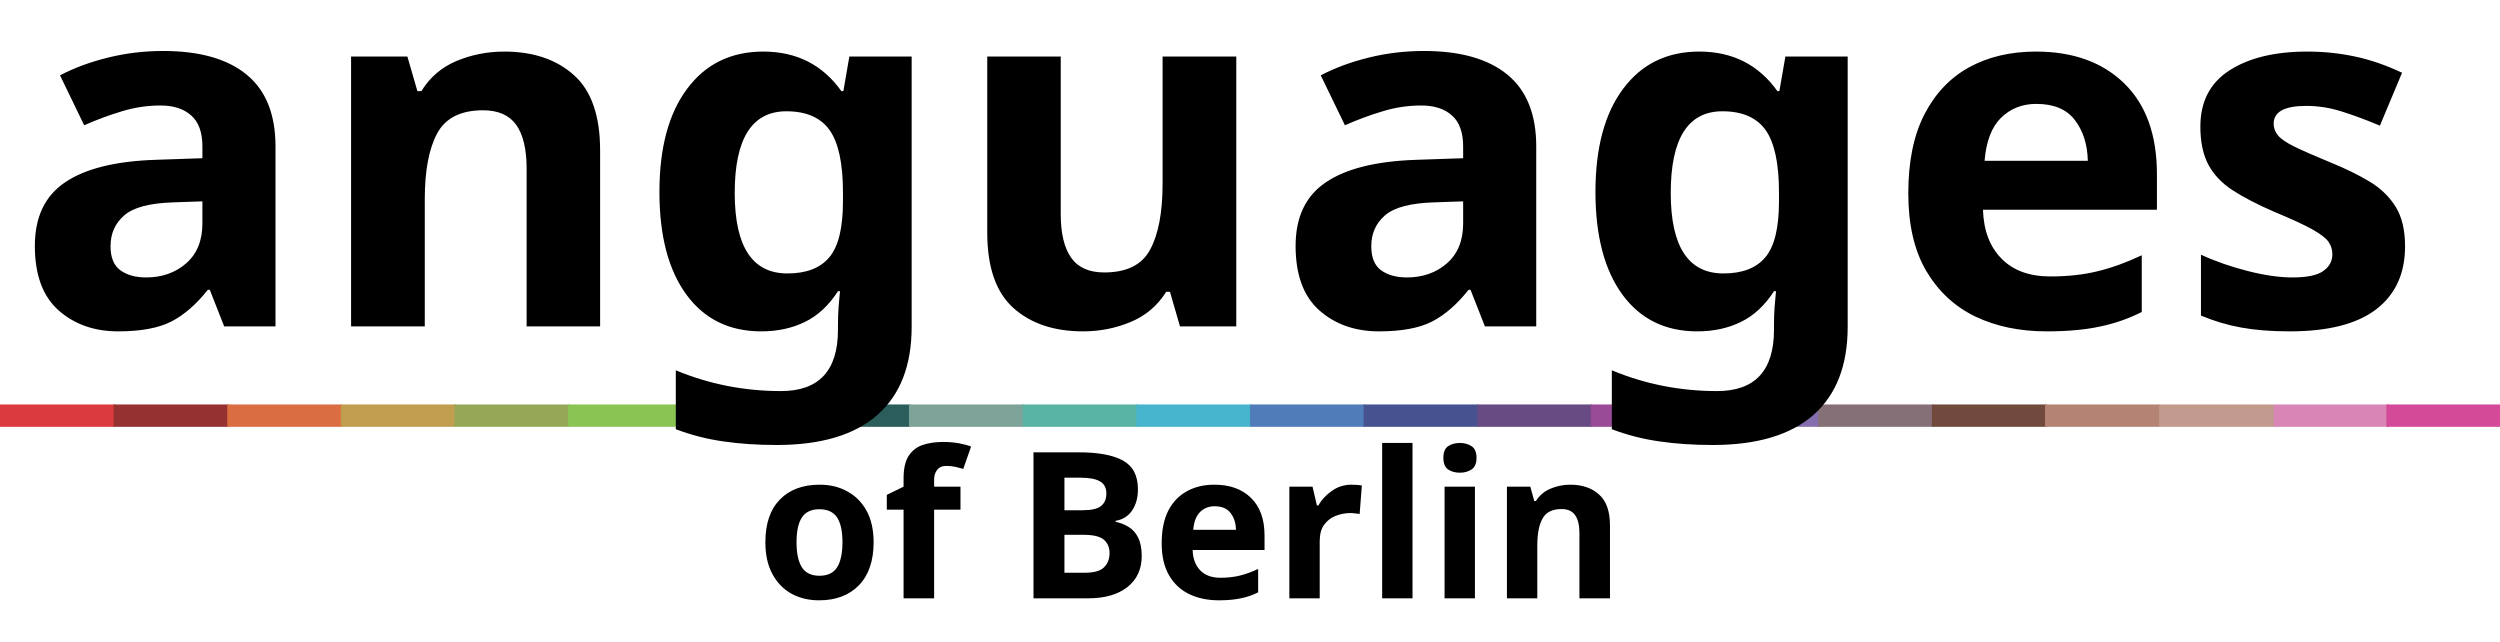
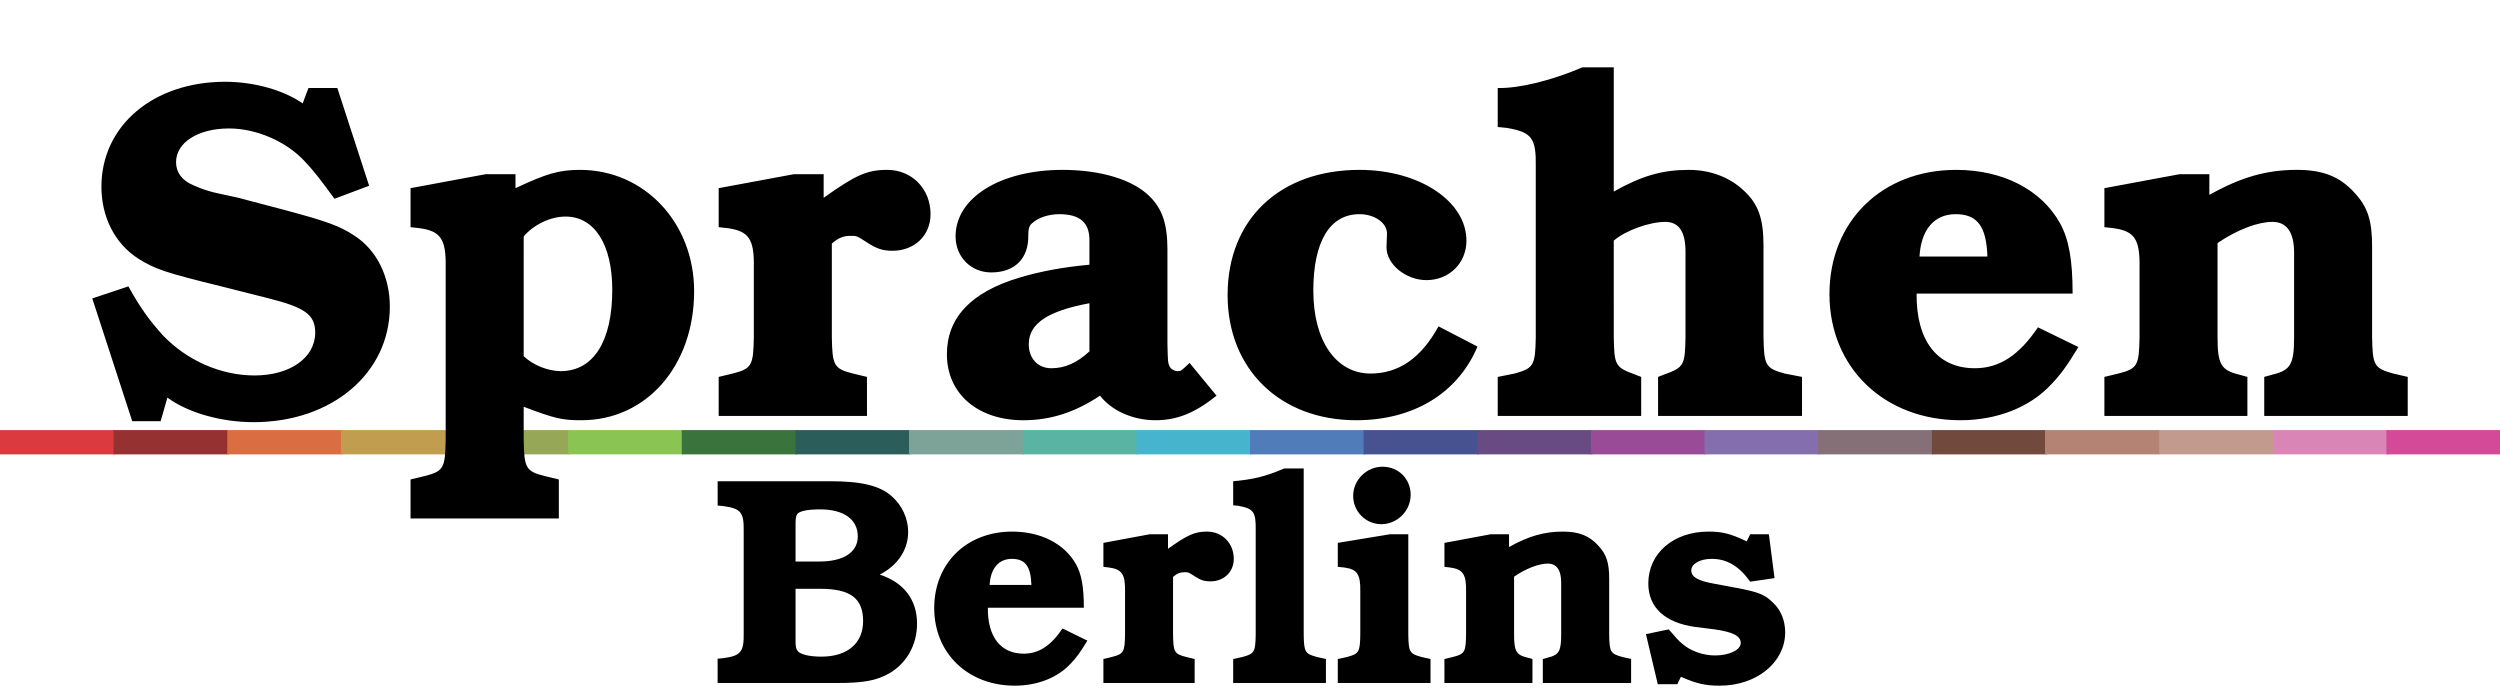
- <svg xmlns="http://www.w3.org/2000/svg" class="logo" enable-background="new 0 0 195.6 50.22" version="1.1" viewBox="0 0 195.6 50.22" xml:space="preserve">
+ <svg xmlns="http://www.w3.org/2000/svg" class="logo" xml:space="preserve" width="180" height="50.376">
  <g class="logo-bars" stroke-width="1.75">
-     <line class="logo-bar" x2="9" y1="32.52" y2="32.52" stroke="#db3b3e" />
-     <line class="logo-bar" x1="8.89" x2="17.89" y1="32.52" y2="32.52" stroke="#953131" />
-     <line class="logo-bar" x1="17.78" x2="26.78" y1="32.52" y2="32.52" stroke="#da6d41" />
-     <line class="logo-bar" x1="26.67" x2="35.67" y1="32.52" y2="32.52" stroke="#c19d50" />
-     <line class="logo-bar" x1="35.56" x2="44.56" y1="32.52" y2="32.52" stroke="#97a758" />
-     <line class="logo-bar" x1="44.45" x2="53.45" y1="32.52" y2="32.52" stroke="#8ac554" />
-     <line class="logo-bar" x1="53.34" x2="62.34" y1="32.52" y2="32.52" stroke="#3b733c" />
-     <line class="logo-bar" x1="62.24" x2="71.24" y1="32.52" y2="32.52" stroke="#2b5e5b" />
-     <line class="logo-bar" x1="71.12" x2="80.12" y1="32.52" y2="32.52" stroke="#7da298" />
-     <line class="logo-bar" x1="80.02" x2="89.02" y1="32.52" y2="32.52" stroke="#59b4a3" />
-     <line class="logo-bar" x1="88.91" x2="97.91" y1="32.52" y2="32.52" stroke="#46b4cd" />
-     <line class="logo-bar" x1="97.8" x2="106.8" y1="32.52" y2="32.52" stroke="#507dba" />
-     <line class="logo-bar" x1="106.69" x2="115.69" y1="32.52" y2="32.52" stroke="#475390" />
-     <line class="logo-bar" x1="115.59" x2="124.59" y1="32.52" y2="32.52" stroke="#684b83" />
-     <line class="logo-bar" x1="124.47" x2="133.47" y1="32.52" y2="32.52" stroke="#9a4b98" />
-     <line class="logo-bar" x1="133.36" x2="142.36" y1="32.52" y2="32.52" stroke="#846ead" />
-     <line class="logo-bar" x1="142.25" x2="151.25" y1="32.52" y2="32.52" stroke="#867078" />
-     <line class="logo-bar" x1="151.15" x2="160.15" y1="32.52" y2="32.52" stroke="#71493d" />
-     <line class="logo-bar" x1="160" x2="169" y1="32.52" y2="32.52" stroke="#b58374" />
-     <line class="logo-bar" x1="168.93" x2="177.93" y1="32.52" y2="32.52" stroke="#c39a8e" />
-     <line class="logo-bar" x1="177.9" x2="186.9" y1="32.52" y2="32.52" stroke="#d986b7" />
-     <line class="logo-bar" x1="186.71" x2="195.6" y1="32.52" y2="32.52" stroke="#d44a99" />
+     <path class="logo-bar" stroke="#db3b3e" d="M0 32.52h9" transform="matrix(.92025 0 0 1 0 -.679)" />
+     <path class="logo-bar" stroke="#953131" d="M8.89 32.52h9" transform="matrix(.92025 0 0 1 0 -.679)" />
+     <path class="logo-bar" stroke="#da6d41" d="M17.78 32.52h9" transform="matrix(.92025 0 0 1 0 -.679)" />
+     <path class="logo-bar" stroke="#c19d50" d="M26.67 32.52h9" transform="matrix(.92025 0 0 1 0 -.679)" />
+     <path class="logo-bar" stroke="#97a758" d="M35.56 32.52h9" transform="matrix(.92025 0 0 1 0 -.679)" />
+     <path class="logo-bar" stroke="#8ac554" d="M44.45 32.52h9" transform="matrix(.92025 0 0 1 0 -.679)" />
+     <path class="logo-bar" stroke="#3b733c" d="M53.34 32.52h9" transform="matrix(.92025 0 0 1 0 -.679)" />
+     <path class="logo-bar" stroke="#2b5e5b" d="M62.24 32.52h9" transform="matrix(.92025 0 0 1 0 -.679)" />
+     <path class="logo-bar" stroke="#7da298" d="M71.12 32.52h9" transform="matrix(.92025 0 0 1 0 -.679)" />
+     <path class="logo-bar" stroke="#59b4a3" d="M80.02 32.52h9" transform="matrix(.92025 0 0 1 0 -.679)" />
+     <path class="logo-bar" stroke="#46b4cd" d="M88.91 32.52h9" transform="matrix(.92025 0 0 1 0 -.679)" />
+     <path class="logo-bar" stroke="#507dba" d="M97.8 32.52h9" transform="matrix(.92025 0 0 1 0 -.679)" />
+     <path class="logo-bar" stroke="#475390" d="M106.69 32.52h9" transform="matrix(.92025 0 0 1 0 -.679)" />
+     <path class="logo-bar" stroke="#684b83" d="M115.59 32.52h9" transform="matrix(.92025 0 0 1 0 -.679)" />
+     <path class="logo-bar" stroke="#9a4b98" d="M124.47 32.52h9" transform="matrix(.92025 0 0 1 0 -.679)" />
+     <path class="logo-bar" stroke="#846ead" d="M133.36 32.52h9" transform="matrix(.92025 0 0 1 0 -.679)" />
+     <path class="logo-bar" stroke="#867078" d="M142.25 32.52h9" transform="matrix(.92025 0 0 1 0 -.679)" />
+     <path class="logo-bar" stroke="#71493d" d="M151.15 32.52h9" transform="matrix(.92025 0 0 1 0 -.679)" />
+     <path class="logo-bar" stroke="#b58374" d="M160 32.52h9" transform="matrix(.92025 0 0 1 0 -.679)" />
+     <path class="logo-bar" stroke="#c39a8e" d="M168.93 32.52h9" transform="matrix(.92025 0 0 1 0 -.679)" />
+     <path class="logo-bar" stroke="#d986b7" d="M177.9 32.52h9" transform="matrix(.92025 0 0 1 0 -.679)" />
+     <path class="logo-bar" stroke="#d44a99" d="M186.71 32.52h8.89" transform="matrix(.92025 0 0 1 0 -.679)" />
  </g>
-   <g class="logo-title" display="none">
-     <path d="m26.4 18.67c-0.05 0.56-0.11 1.15-0.19 1.77-0.07 0.62-0.14 1.2-0.21 1.76-0.07 0.55-0.14 1.05-0.21 1.48s-0.13 0.74-0.19 0.94h-18.26v-1.43c0.89-0.18 1.55-0.38 2-0.6s0.67-0.41 0.67-0.6v-19.35c0-0.16-0.21-0.35-0.63-0.59-0.42-0.23-1.1-0.44-2.04-0.62v-1.43h10.25v1.43c-0.89 0.18-1.56 0.38-2.01 0.61-0.46 0.22-0.68 0.42-0.68 0.61v18.17c0 0.23 0.06 0.44 0.17 0.62s0.3 0.33 0.58 0.45 0.65 0.22 1.11 0.28 1.06 0.1 1.78 0.1h2.21c0.6 0 1.1-0.07 1.51-0.21s0.77-0.37 1.08-0.69 0.6-0.74 0.85-1.26 0.52-1.16 0.79-1.93z" />
-     <path d="m47.11 22.42c-0.55 0.38-1.12 0.74-1.71 1.07-0.59 0.34-1.15 0.64-1.68 0.89s-1.01 0.45-1.44 0.6c-0.44 0.14-0.77 0.22-1.01 0.22-0.48 0-0.89-0.27-1.22-0.82s-0.53-1.31-0.6-2.28c-0.59 0.59-1.17 1.08-1.77 1.48-0.59 0.4-1.17 0.72-1.72 0.96s-1.08 0.41-1.59 0.52-0.97 0.16-1.39 0.16c-0.55 0-1.08-0.09-1.61-0.28s-1-0.47-1.43-0.84c-0.42-0.37-0.76-0.84-1.02-1.41s-0.39-1.23-0.39-1.98c0-0.88 0.16-1.64 0.48-2.26s0.72-1.17 1.2-1.65c0.31-0.31 0.67-0.61 1.08-0.91s0.96-0.58 1.64-0.85 1.54-0.54 2.58-0.79 2.34-0.5 3.92-0.73v-2.31c0-0.4-0.04-0.78-0.12-1.12s-0.21-0.64-0.41-0.89c-0.19-0.25-0.46-0.44-0.78-0.58-0.33-0.14-0.74-0.2-1.23-0.2-0.31 0-0.62 0.06-0.94 0.18s-0.59 0.28-0.82 0.5-0.42 0.48-0.56 0.78c-0.14 0.31-0.19 0.65-0.15 1.05 0.01 0.08-0.09 0.18-0.31 0.29-0.22 0.12-0.5 0.24-0.84 0.36s-0.71 0.25-1.12 0.37-0.8 0.23-1.18 0.31c-0.38 0.09-0.72 0.15-1.02 0.2s-0.5 0.06-0.6 0.03l-0.41-1.05c0.31-0.78 0.8-1.51 1.48-2.18 0.67-0.67 1.46-1.26 2.35-1.76 0.9-0.5 1.88-0.89 2.94-1.18s2.13-0.43 3.21-0.43c0.9 0 1.67 0.12 2.32 0.35s1.19 0.56 1.61 0.99c0.42 0.42 0.74 0.92 0.95 1.49s0.31 1.19 0.31 1.86v9.41c0 0.55 0.07 0.94 0.22 1.17 0.14 0.23 0.33 0.35 0.57 0.35 0.09 0 0.19-0.01 0.28-0.02s0.22-0.04 0.35-0.08 0.3-0.09 0.48-0.17c0.18-0.07 0.4-0.16 0.66-0.26zm-11.79-0.64c0.25 0 0.51-0.03 0.78-0.09s0.58-0.16 0.91-0.31 0.7-0.36 1.09-0.62c0.4-0.27 0.84-0.61 1.34-1.02v-4.33c-0.78 0.13-1.44 0.26-1.97 0.38s-0.98 0.25-1.35 0.38c-0.36 0.13-0.66 0.27-0.89 0.41s-0.43 0.3-0.6 0.47c-0.34 0.34-0.61 0.7-0.82 1.09s-0.31 0.86-0.31 1.41c0 0.44 0.06 0.81 0.19 1.09 0.12 0.29 0.28 0.52 0.47 0.68 0.19 0.17 0.39 0.29 0.6 0.35 0.2 0.08 0.39 0.11 0.56 0.11z" />
-     <path d="m60.6 24.61v-1.43c0.94-0.25 1.6-0.46 1.99-0.64s0.59-0.36 0.59-0.55v-8.87c0-0.72-0.04-1.31-0.11-1.79-0.07-0.47-0.19-0.86-0.34-1.14-0.16-0.29-0.36-0.49-0.62-0.6-0.26-0.12-0.59-0.18-0.98-0.18-0.31 0-0.64 0.04-1 0.13-0.35 0.09-0.74 0.23-1.16 0.43s-0.89 0.48-1.41 0.83c-0.51 0.35-1.08 0.79-1.71 1.33v9.86c0 0.2 0.22 0.4 0.66 0.61s1.09 0.4 1.93 0.59v1.43h-9.86v-1.43c0.86-0.22 1.5-0.42 1.93-0.6s0.65-0.37 0.65-0.6v-10.84c0-0.51-0.01-0.91-0.03-1.21s-0.11-0.53-0.26-0.7c-0.16-0.17-0.41-0.29-0.76-0.37s-0.86-0.16-1.52-0.23v-1.37c0.63-0.06 1.21-0.14 1.75-0.23s1.06-0.19 1.55-0.3c0.5-0.11 0.98-0.24 1.45-0.38s0.94-0.31 1.41-0.49l0.82 0.82 0.22 2.81c1.52-1.3 2.95-2.23 4.27-2.79s2.49-0.84 3.51-0.84c0.56 0 1.1 0.09 1.62 0.26 0.52 0.18 0.98 0.46 1.38 0.86s0.72 0.92 0.96 1.55c0.24 0.64 0.36 1.41 0.36 2.32v11.13c0 0.09 0.04 0.18 0.12 0.26s0.22 0.17 0.41 0.26 0.46 0.19 0.8 0.3 0.76 0.23 1.27 0.36v1.43h-9.89z" />
-     <path d="m88.43 12.09c0 1-0.22 1.92-0.66 2.74-0.44 0.83-1.03 1.54-1.78 2.13-0.74 0.59-1.6 1.06-2.58 1.39s-2 0.5-3.09 0.5h-0.19c-0.49 0.46-0.81 0.82-0.95 1.1s-0.2 0.46-0.2 0.54c0 0.12 0.04 0.23 0.12 0.34s0.26 0.22 0.56 0.33 0.74 0.23 1.33 0.34c0.59 0.12 1.4 0.24 2.41 0.37 1.52 0.2 2.79 0.43 3.79 0.71s1.8 0.62 2.39 1.01 1.01 0.84 1.24 1.35 0.35 1.08 0.35 1.72c0 0.61-0.14 1.22-0.42 1.84-0.28 0.61-0.67 1.2-1.16 1.77s-1.07 1.09-1.74 1.57-1.38 0.9-2.16 1.26c-0.77 0.36-1.58 0.64-2.42 0.84s-1.68 0.3-2.51 0.3c-0.68 0-1.38-0.04-2.12-0.13-0.74-0.08-1.46-0.22-2.17-0.4s-1.38-0.41-2.02-0.69-1.2-0.62-1.68-1.02-0.87-0.85-1.15-1.36c-0.29-0.51-0.43-1.07-0.43-1.7 0-0.32 0.07-0.66 0.21-1s0.39-0.7 0.75-1.08 0.86-0.8 1.49-1.25 1.45-0.95 2.45-1.49c-1.48-0.6-2.23-1.24-2.23-1.91 0-0.14 0.06-0.33 0.19-0.58 0.12-0.24 0.33-0.52 0.61-0.84s0.65-0.67 1.1-1.06c0.46-0.39 1.01-0.81 1.66-1.25-0.73-0.19-1.39-0.47-1.99-0.82s-1.11-0.77-1.53-1.25-0.75-1.02-0.99-1.62c-0.23-0.6-0.35-1.24-0.35-1.93 0-0.95 0.23-1.85 0.7-2.7s1.09-1.59 1.88-2.23c0.78-0.63 1.69-1.13 2.73-1.5s2.12-0.56 3.25-0.56c0.9 0 1.74 0.12 2.52 0.37s1.48 0.58 2.11 1c1.13-0.14 2.16-0.36 3.08-0.64 0.92-0.29 1.64-0.53 2.18-0.72l0.55 0.72c-0.04 0.14-0.1 0.31-0.19 0.51-0.08 0.2-0.18 0.39-0.27 0.6-0.1 0.2-0.2 0.4-0.31 0.61-0.11 0.2-0.22 0.38-0.34 0.54-0.44 0.08-0.89 0.14-1.35 0.2-0.46 0.05-0.96 0.09-1.5 0.12 0.27 0.46 0.49 0.93 0.64 1.42 0.12 0.45 0.19 0.96 0.19 1.49zm-6.68 13.34c-0.62-0.08-1.21-0.17-1.76-0.27s-1.06-0.21-1.54-0.31c-0.6 0.42-1.07 0.79-1.42 1.11-0.34 0.33-0.6 0.62-0.77 0.89s-0.28 0.51-0.32 0.72c-0.05 0.22-0.07 0.42-0.07 0.62 0 0.43 0.16 0.84 0.48 1.24s0.76 0.75 1.32 1.05 1.22 0.54 1.98 0.71 1.59 0.26 2.47 0.26c0.77 0 1.43-0.09 1.99-0.28s1.02-0.45 1.4-0.77 0.65-0.7 0.83-1.11c0.18-0.42 0.27-0.85 0.27-1.31 0-0.25-0.06-0.49-0.18-0.74s-0.35-0.48-0.7-0.7-0.85-0.43-1.48-0.61c-0.64-0.21-1.47-0.37-2.5-0.5zm2.19-12.54c0-0.66-0.09-1.29-0.26-1.86-0.18-0.58-0.43-1.08-0.77-1.51s-0.76-0.77-1.26-1.02-1.08-0.38-1.75-0.38c-0.33 0-0.66 0.08-1 0.23s-0.64 0.38-0.92 0.67c-0.27 0.3-0.5 0.68-0.67 1.13-0.18 0.46-0.26 0.99-0.26 1.6 0 0.65 0.08 1.27 0.23 1.85 0.16 0.58 0.4 1.08 0.73 1.51s0.75 0.77 1.26 1.02 1.11 0.38 1.82 0.38c0.38 0 0.74-0.07 1.08-0.22 0.35-0.15 0.65-0.37 0.91-0.67s0.47-0.67 0.63-1.12 0.23-1 0.23-1.61z" />
-     <path d="m114.32 22.42c-0.48 0.31-1.01 0.63-1.59 0.96s-1.14 0.63-1.68 0.9-1.02 0.5-1.44 0.66-0.71 0.25-0.87 0.25c-0.23 0-0.46-0.04-0.67-0.13s-0.42-0.25-0.6-0.49-0.35-0.57-0.5-1-0.25-0.97-0.33-1.63c-0.81 0.7-1.53 1.27-2.18 1.69s-1.23 0.75-1.76 0.99-1.01 0.39-1.45 0.46-0.87 0.11-1.29 0.11c-0.61 0-1.21-0.08-1.8-0.25s-1.11-0.48-1.58-0.93-0.85-1.06-1.13-1.85c-0.29-0.78-0.43-1.78-0.43-3.01v-8.01c0-0.62-0.01-1.11-0.03-1.45s-0.1-0.6-0.25-0.78-0.38-0.3-0.7-0.36-0.78-0.13-1.38-0.19v-1.37c0.65-0.05 1.25-0.11 1.79-0.18 0.54-0.06 1.06-0.14 1.55-0.22 0.5-0.08 0.99-0.19 1.48-0.3s1.01-0.26 1.55-0.43l0.68 0.9v11.17c0 0.81 0.05 1.47 0.15 1.97s0.24 0.9 0.44 1.18 0.43 0.47 0.71 0.58c0.28 0.1 0.6 0.16 0.97 0.16 0.27 0 0.57-0.03 0.89-0.1 0.32-0.06 0.67-0.19 1.06-0.36 0.38-0.18 0.8-0.41 1.25-0.71s0.94-0.68 1.48-1.15v-8.34c0-0.59-0.02-1.05-0.07-1.41s-0.15-0.62-0.32-0.82-0.43-0.33-0.77-0.41-0.82-0.13-1.42-0.16v-1.37c1.3-0.12 2.48-0.28 3.55-0.48 1.06-0.2 2.06-0.42 3-0.65l0.72 0.9v12.31c0 0.4 0.01 0.74 0.02 1.01s0.04 0.49 0.07 0.66 0.08 0.32 0.14 0.42 0.13 0.19 0.23 0.25c0.16 0.1 0.37 0.13 0.65 0.07s0.75-0.23 1.42-0.52z" />
-     <path d="m134.74 22.42c-0.55 0.38-1.12 0.74-1.71 1.07s-1.15 0.64-1.68 0.89-1.01 0.45-1.44 0.6-0.77 0.22-1.01 0.22c-0.48 0-0.89-0.27-1.22-0.82s-0.53-1.31-0.6-2.28c-0.59 0.59-1.17 1.08-1.77 1.48s-1.16 0.72-1.72 0.96-1.08 0.41-1.59 0.52-0.97 0.16-1.39 0.16c-0.55 0-1.08-0.09-1.61-0.28s-1-0.47-1.43-0.84-0.76-0.84-1.02-1.41-0.39-1.23-0.39-1.98c0-0.88 0.16-1.64 0.48-2.26s0.72-1.17 1.2-1.65c0.31-0.31 0.67-0.61 1.08-0.91s0.96-0.58 1.64-0.85 1.54-0.54 2.58-0.79 2.34-0.5 3.92-0.73v-2.31c0-0.4-0.04-0.78-0.12-1.12s-0.21-0.64-0.41-0.89c-0.19-0.25-0.46-0.44-0.78-0.58s-0.73-0.2-1.23-0.2c-0.31 0-0.62 0.06-0.94 0.18s-0.59 0.28-0.82 0.5-0.42 0.48-0.56 0.78c-0.14 0.31-0.19 0.65-0.15 1.05 0.01 0.08-0.09 0.18-0.31 0.29s-0.5 0.24-0.84 0.36-0.71 0.25-1.12 0.37-0.8 0.23-1.18 0.31c-0.38 0.09-0.72 0.15-1.02 0.2s-0.5 0.06-0.6 0.03l-0.41-1.05c0.31-0.78 0.8-1.51 1.48-2.18 0.67-0.67 1.46-1.26 2.35-1.76 0.9-0.5 1.88-0.89 2.94-1.18s2.13-0.43 3.21-0.43c0.9 0 1.67 0.12 2.32 0.35s1.19 0.56 1.61 0.99c0.42 0.42 0.74 0.92 0.95 1.49s0.31 1.19 0.31 1.86v9.41c0 0.55 0.07 0.94 0.22 1.17s0.33 0.35 0.57 0.35c0.09 0 0.19-0.01 0.28-0.02s0.22-0.04 0.35-0.08 0.3-0.09 0.48-0.17 0.4-0.16 0.66-0.26zm-11.8-0.64c0.25 0 0.51-0.03 0.78-0.09s0.58-0.16 0.91-0.31 0.7-0.36 1.09-0.62 0.84-0.61 1.34-1.02v-4.33c-0.78 0.13-1.44 0.26-1.97 0.38s-0.98 0.25-1.35 0.38c-0.36 0.13-0.66 0.27-0.89 0.41s-0.43 0.3-0.6 0.47c-0.34 0.34-0.61 0.7-0.82 1.09s-0.31 0.86-0.31 1.41c0 0.44 0.06 0.81 0.19 1.09s0.28 0.52 0.47 0.68 0.39 0.29 0.6 0.35 0.39 0.11 0.56 0.11z" />
-     <path d="m152.02 12.09c0 1-0.22 1.92-0.66 2.74-0.44 0.83-1.03 1.54-1.78 2.13-0.74 0.59-1.6 1.06-2.58 1.39s-2 0.5-3.09 0.5h-0.19c-0.49 0.46-0.81 0.82-0.95 1.1s-0.2 0.46-0.2 0.54c0 0.12 0.04 0.23 0.12 0.34s0.26 0.22 0.56 0.33 0.74 0.23 1.33 0.34 1.4 0.24 2.41 0.37c1.52 0.2 2.79 0.43 3.79 0.71s1.8 0.62 2.39 1.01 1.01 0.84 1.24 1.35 0.35 1.08 0.35 1.72c0 0.61-0.14 1.22-0.42 1.84s-0.67 1.2-1.16 1.77-1.07 1.09-1.74 1.57-1.38 0.9-2.16 1.26-1.58 0.64-2.42 0.84-1.68 0.3-2.51 0.3c-0.68 0-1.38-0.04-2.12-0.13s-1.46-0.22-2.17-0.4-1.38-0.41-2.02-0.69-1.2-0.62-1.68-1.02-0.87-0.85-1.15-1.36-0.43-1.07-0.43-1.7c0-0.32 0.07-0.66 0.21-1s0.39-0.7 0.75-1.08 0.86-0.8 1.49-1.25 1.45-0.95 2.45-1.49c-1.48-0.6-2.23-1.24-2.23-1.91 0-0.14 0.06-0.33 0.19-0.58s0.33-0.52 0.61-0.84 0.65-0.67 1.1-1.06 1.01-0.81 1.66-1.25c-0.73-0.19-1.39-0.47-1.99-0.82s-1.11-0.77-1.53-1.25-0.75-1.02-0.99-1.62c-0.23-0.6-0.35-1.24-0.35-1.93 0-0.95 0.23-1.85 0.7-2.7s1.09-1.59 1.88-2.23c0.78-0.63 1.69-1.13 2.73-1.5s2.12-0.56 3.25-0.56c0.9 0 1.74 0.12 2.52 0.37s1.48 0.58 2.11 1c1.13-0.14 2.16-0.36 3.08-0.64 0.92-0.29 1.64-0.53 2.18-0.72l0.55 0.72c-0.04 0.14-0.1 0.31-0.19 0.51s-0.18 0.39-0.27 0.6c-0.1 0.2-0.2 0.4-0.31 0.61-0.11 0.2-0.22 0.38-0.34 0.54-0.44 0.08-0.89 0.14-1.35 0.2-0.46 0.05-0.96 0.09-1.5 0.12 0.27 0.46 0.49 0.93 0.64 1.42s0.19 0.96 0.19 1.49zm-6.68 13.34c-0.62-0.08-1.21-0.17-1.76-0.27s-1.06-0.21-1.54-0.31c-0.6 0.42-1.07 0.79-1.42 1.11s-0.6 0.62-0.77 0.89-0.28 0.51-0.32 0.72-0.07 0.42-0.07 0.62c0 0.43 0.16 0.84 0.48 1.24s0.76 0.75 1.32 1.05 1.22 0.54 1.98 0.71 1.59 0.26 2.47 0.26c0.77 0 1.43-0.09 1.99-0.28s1.02-0.45 1.4-0.77 0.65-0.7 0.83-1.11 0.27-0.85 0.27-1.31c0-0.25-0.06-0.49-0.18-0.74s-0.35-0.48-0.7-0.7-0.85-0.43-1.48-0.61-1.48-0.37-2.5-0.5zm2.18-12.54c0-0.66-0.09-1.29-0.26-1.86-0.18-0.58-0.43-1.08-0.77-1.51s-0.76-0.77-1.26-1.02-1.08-0.38-1.75-0.38c-0.32 0-0.66 0.08-1 0.23s-0.64 0.38-0.92 0.67c-0.27 0.3-0.5 0.68-0.67 1.13-0.18 0.46-0.26 0.99-0.26 1.6 0 0.65 0.08 1.27 0.23 1.85 0.16 0.58 0.4 1.08 0.73 1.51s0.75 0.77 1.26 1.02 1.11 0.38 1.82 0.38c0.38 0 0.74-0.07 1.08-0.22 0.35-0.15 0.65-0.37 0.91-0.67s0.47-0.67 0.63-1.12 0.23-1 0.23-1.61z" />
-     <path d="m172.05 13.87c-0.12 0.13-0.29 0.27-0.51 0.43s-0.46 0.31-0.72 0.45-0.52 0.28-0.79 0.41-0.5 0.23-0.71 0.31h-9.24c0.03 0.94 0.15 1.8 0.38 2.59s0.55 1.47 0.97 2.04 0.92 1.02 1.51 1.34 1.27 0.48 2.04 0.48c0.4 0 0.8-0.02 1.18-0.07s0.8-0.15 1.25-0.32 0.95-0.41 1.51-0.71 1.22-0.73 1.99-1.26c0.08 0.04 0.17 0.12 0.28 0.23s0.22 0.24 0.31 0.38 0.19 0.26 0.26 0.38 0.13 0.2 0.16 0.25c-0.9 0.91-1.71 1.65-2.42 2.23s-1.4 1.02-2.06 1.34-1.31 0.54-1.96 0.65-1.37 0.18-2.15 0.18c-1.11 0-2.15-0.22-3.13-0.66s-1.84-1.07-2.58-1.87-1.32-1.78-1.75-2.91-0.64-2.39-0.64-3.77c0-1.77 0.34-3.35 1.01-4.74s1.68-2.57 3.02-3.54c0.34-0.25 0.72-0.48 1.14-0.71s0.87-0.42 1.33-0.59c0.46-0.16 0.94-0.29 1.44-0.39s0.99-0.15 1.48-0.15c1.28 0 2.38 0.22 3.31 0.66s1.7 1.03 2.31 1.77 1.06 1.59 1.35 2.55c0.28 0.95 0.43 1.96 0.43 3.02zm-8.11-5.67c-0.61 0-1.14 0.12-1.58 0.35s-0.82 0.57-1.12 1.02c-0.31 0.44-0.55 0.98-0.72 1.6s-0.3 1.33-0.38 2.11h6.5c0.3 0 0.5-0.05 0.6-0.15s0.15-0.28 0.15-0.56c0-0.39-0.05-0.84-0.16-1.34-0.1-0.5-0.29-0.98-0.56-1.43s-0.62-0.83-1.06-1.14-1.01-0.46-1.67-0.46z" />
-     <path d="m188.59 19.08c0 0.93-0.14 1.72-0.42 2.37s-0.64 1.21-1.09 1.67-0.95 0.82-1.51 1.09-1.13 0.48-1.71 0.63-1.13 0.24-1.66 0.28-0.98 0.07-1.36 0.07c-0.42 0-0.87-0.03-1.36-0.09s-0.99-0.15-1.49-0.26-1.01-0.27-1.51-0.45-0.97-0.39-1.4-0.62c-0.09-0.04-0.16-0.27-0.2-0.69s-0.06-0.93-0.05-1.51 0.05-1.2 0.11-1.84 0.15-1.2 0.28-1.68l1.58 0.22c0.13 0.69 0.35 1.32 0.65 1.88s0.66 1.03 1.07 1.43 0.88 0.69 1.4 0.91 1.05 0.32 1.61 0.32c0.94 0 1.63-0.17 2.09-0.51s0.68-0.9 0.68-1.68c0-0.52-0.13-0.99-0.4-1.41s-0.62-0.8-1.06-1.15-0.94-0.68-1.5-0.99-1.14-0.61-1.74-0.93c-0.55-0.27-1.09-0.58-1.63-0.91s-1.02-0.7-1.45-1.11-0.78-0.86-1.05-1.36c-0.27-0.49-0.41-1.05-0.41-1.68 0-0.81 0.2-1.53 0.6-2.18s0.92-1.19 1.57-1.64 1.39-0.79 2.23-1.03c0.83-0.24 1.69-0.36 2.58-0.36 0.56 0 1.12 0.04 1.69 0.11s1.11 0.17 1.63 0.3 1 0.29 1.45 0.47c0.44 0.18 0.81 0.39 1.11 0.63 0.08 0.07 0.1 0.28 0.05 0.65s-0.13 0.79-0.25 1.25-0.27 0.92-0.44 1.36-0.33 0.77-0.49 0.98l-1.35-0.16c-0.32-1.15-0.79-2.02-1.41-2.63s-1.35-0.91-2.21-0.91c-0.78 0-1.39 0.18-1.82 0.54s-0.64 0.81-0.64 1.36c0 0.42 0.1 0.79 0.31 1.11 0.21 0.33 0.51 0.63 0.89 0.92s0.85 0.58 1.41 0.87 1.18 0.62 1.87 0.99c0.56 0.29 1.13 0.59 1.7 0.92s1.09 0.7 1.54 1.12c0.46 0.42 0.83 0.91 1.11 1.45 0.26 0.52 0.4 1.15 0.4 1.88z" />
+   <g aria-label="Sprachen" style="font-size:34.667px;line-height:1.25">
+     <path d="M21.793 7.447c-1.386-.971-3.536-1.56-5.581-1.56-5.165 0-8.91 3.154-8.91 7.557 0 2.184.971 4.09 2.635 5.165 1.214.763 1.907 1.006 5.998 2.01l3.432.868c2.6.658 3.328 1.178 3.328 2.46 0 1.804-1.803 3.086-4.368 3.086-2.427 0-4.854-1.074-6.587-2.877-.936-1.04-1.595-1.907-2.496-3.536l-2.6.867 2.877 8.84h2.046l.485-1.7c1.456 1.076 3.848 1.769 6.205 1.769 5.651 0 9.811-3.536 9.811-8.32 0-2.15-.936-4.056-2.53-5.096-1.04-.693-1.977-1.04-4.958-1.837l-3.155-.832c-.069-.035-.728-.174-1.698-.382a8.46 8.46 0 0 1-1.803-.59c-.832-.346-1.248-.935-1.248-1.663 0-1.421 1.595-2.427 3.813-2.427 1.976 0 4.126.936 5.443 2.358.59.624 1.04 1.178 2.15 2.704l2.495-.936-2.288-7.038h-2.08ZM37.116 12.543h-2.15l-5.407 1.005v2.808l.624.07c1.56.207 1.941.797 1.906 2.842v12.376c-.034 2.045-.138 2.288-1.525 2.635l-1.005.242v2.808h10.677v-2.808l-1.005-.242c-1.387-.347-1.491-.59-1.526-2.635v-2.357c2.288.866 2.774.97 4.16.97 4.68 0 8.112-3.917 8.112-9.29 0-4.923-3.57-8.736-8.216-8.736-1.525 0-2.426.277-4.645 1.317zm.59 4.472c.762-.867 1.94-1.422 3.015-1.422 2.08 0 3.363 2.01 3.363 5.27 0 3.709-1.352 5.858-3.71 5.858-.9 0-1.975-.416-2.669-1.074zM59.303 12.543h-2.15l-5.408 1.005v2.808l.624.07c1.56.207 1.942.797 1.907 2.842v4.992c-.035 2.045-.139 2.288-1.525 2.635l-1.006.242v2.808h10.678v-2.808l-1.006-.242c-1.386-.347-1.49-.59-1.525-2.635v-6.725c.485-.416.832-.555 1.387-.555.416 0 .416 0 1.213.52.659.416 1.075.555 1.768.555 1.595 0 2.739-1.11 2.739-2.635 0-1.837-1.352-3.19-3.12-3.19-1.456 0-2.288.382-4.576 2.011zM85.65 26.132c-.625.59-.625.59-.867.59-.243 0-.52-.174-.59-.382-.104-.243-.104-.243-.138-1.56v-6.83c0-1.837-.382-2.946-1.318-3.847-1.213-1.18-3.501-1.872-6.24-1.872-4.472 0-7.696 2.01-7.696 4.784 0 1.49 1.11 2.6 2.566 2.6 1.698 0 2.704-1.006 2.669-2.67 0-.485.07-.728.312-.901.416-.381 1.179-.624 1.907-.624 1.49 0 2.184.59 2.184 1.872v1.768c-1.907.173-3.571.485-5.062.936-3.466 1.04-5.2 2.877-5.2 5.512 0 2.843 2.219 4.75 5.512 4.75 1.976 0 3.744-.59 5.512-1.769.832 1.075 2.358 1.768 3.987 1.768 1.56 0 2.843-.52 4.403-1.768zm-7.211-.832c-.902.832-1.768 1.213-2.74 1.213-.97 0-1.628-.693-1.628-1.733 0-1.49 1.386-2.392 4.368-2.947zM103.572 23.497c-1.248 2.288-2.877 3.398-4.888 3.398-2.496 0-4.125-2.358-4.125-5.963 0-3.536 1.178-5.512 3.328-5.512 1.074 0 1.976.624 1.976 1.387l-.035 1.005c0 1.213 1.387 2.357 2.877 2.357 1.63 0 2.878-1.213 2.878-2.842 0-2.843-3.398-5.096-7.696-5.096-5.755 0-9.5 3.57-9.5 9.013 0 5.339 3.78 9.013 9.257 9.013 4.125 0 7.315-1.941 8.736-5.304zM116.19 17.327c.833-.728 2.566-1.352 3.71-1.352.97 0 1.456.693 1.456 2.149v6.136c-.035 2.045-.104 2.184-1.525 2.704l-.451.173v2.808h10.365v-2.808l-1.248-.242c-1.386-.382-1.49-.59-1.525-2.635v-6.587c0-1.941-.381-3.016-1.456-3.986-1.005-.936-2.392-1.456-3.917-1.456-1.907 0-3.363.416-5.408 1.56V4.847h-2.254c-2.184.936-4.541 1.525-6.101 1.49v2.808l.693.07c1.768.312 2.08.728 2.046 2.808V24.26c-.035 2.045-.139 2.253-1.526 2.635l-1.213.242v2.808h10.33v-2.808l-.45-.173c-1.421-.52-1.49-.659-1.525-2.704zM149.228 21.14c0-2.461-.277-3.917-.901-5.061-1.352-2.427-4.126-3.848-7.488-3.848-5.339 0-9.118 3.709-9.118 8.944 0 5.304 3.952 9.082 9.43 9.082 2.634 0 5.026-.936 6.552-2.6.658-.693 1.074-1.248 1.941-2.67l-2.912-1.42c-1.352 2.01-2.773 2.946-4.541 2.946-2.704 0-4.23-1.976-4.195-5.373zm-11.024-2.67c.104-1.906 1.04-3.05 2.6-3.05s2.219.867 2.288 3.05zM159.073 12.543h-2.149l-5.408 1.005v2.808l.624.07c1.56.207 1.941.797 1.907 2.842v4.992c-.035 2.045-.139 2.288-1.526 2.635l-1.005.242v2.808h10.296v-2.808l-.624-.173c-1.283-.312-1.525-.763-1.525-2.704V17.5c1.421-.97 2.912-1.525 3.952-1.525s1.56.762 1.56 2.218v6.067c0 1.941-.243 2.392-1.526 2.704l-.624.173v2.808h10.331v-2.808l-1.04-.242c-1.387-.382-1.49-.59-1.525-2.635v-6.517c0-1.872-.312-2.843-1.283-3.883-1.04-1.144-2.253-1.63-4.125-1.63-2.184 0-4.022.52-6.31 1.803z" style="font-weight:600;font-family:'URW Bookman';-inkscape-font-specification:'URW Bookman, Semi-Bold'" />
  </g>
-   <g class="logo-subtitle" display="none">
-     <path d="m52.48 43.06c0 0.33-0.04 0.65-0.13 0.96s-0.21 0.61-0.37 0.89-0.35 0.54-0.57 0.77c-0.22 0.24-0.46 0.44-0.73 0.61s-0.55 0.3-0.86 0.4c-0.3 0.1-0.62 0.14-0.94 0.14-0.5 0-0.96-0.09-1.37-0.26s-0.76-0.42-1.05-0.73-0.51-0.67-0.67-1.1-0.24-0.89-0.24-1.38c0-0.48 0.09-0.95 0.27-1.41s0.43-0.86 0.75-1.21 0.7-0.63 1.14-0.85c0.44-0.21 0.93-0.32 1.45-0.32 0.5 0 0.95 0.09 1.36 0.26s0.76 0.42 1.05 0.73 0.51 0.68 0.67 1.1 0.24 0.9 0.24 1.4zm-1.85 0.33c0-0.39-0.04-0.75-0.12-1.1s-0.19-0.66-0.34-0.92c-0.15-0.27-0.32-0.48-0.53-0.63-0.21-0.16-0.44-0.23-0.68-0.23-0.3 0-0.55 0.07-0.75 0.2s-0.36 0.32-0.48 0.56-0.2 0.52-0.25 0.84c-0.05 0.33-0.07 0.68-0.07 1.05 0 0.39 0.05 0.75 0.14 1.08 0.09 0.34 0.21 0.63 0.37 0.88 0.15 0.25 0.33 0.45 0.53 0.59s0.42 0.22 0.64 0.22c0.29 0 0.54-0.06 0.73-0.17s0.35-0.28 0.48-0.49c0.12-0.21 0.21-0.48 0.26-0.79 0.05-0.33 0.07-0.69 0.07-1.09z" />
-     <path d="m59.33 35.96c0 0.05-0.02 0.12-0.07 0.19-0.05 0.08-0.11 0.16-0.18 0.24-0.07 0.09-0.16 0.17-0.25 0.26s-0.18 0.17-0.27 0.24-0.17 0.14-0.25 0.19c-0.08 0.06-0.14 0.1-0.19 0.12-0.23-0.29-0.46-0.5-0.68-0.63s-0.41-0.19-0.56-0.19c-0.13 0-0.25 0.04-0.36 0.12s-0.22 0.22-0.3 0.42-0.16 0.49-0.21 0.85-0.08 0.82-0.08 1.39v0.63h1.82l0.27 0.26c-0.04 0.08-0.1 0.17-0.16 0.26-0.07 0.09-0.13 0.18-0.2 0.26-0.06 0.09-0.13 0.16-0.19 0.23s-0.12 0.12-0.16 0.15c-0.11-0.06-0.27-0.12-0.48-0.17-0.21-0.06-0.51-0.08-0.9-0.08v4.93c0 0.03 0.02 0.06 0.07 0.09s0.13 0.06 0.24 0.09c0.12 0.03 0.27 0.07 0.45 0.11 0.19 0.04 0.43 0.09 0.71 0.14v0.54h-4.2v-0.53c0.34-0.06 0.58-0.13 0.74-0.22 0.15-0.08 0.23-0.16 0.23-0.22v-4.93h-0.87l-0.2-0.26 0.57-0.65h0.51v-0.22c0-0.4 0.03-0.76 0.08-1.09 0.06-0.33 0.14-0.62 0.24-0.89 0.11-0.27 0.23-0.51 0.39-0.73 0.15-0.22 0.33-0.42 0.52-0.6 0.18-0.18 0.37-0.32 0.56-0.45 0.19-0.12 0.38-0.23 0.57-0.31s0.37-0.14 0.55-0.18 0.34-0.06 0.49-0.06c0.22 0 0.44 0.03 0.65 0.09s0.4 0.13 0.56 0.2c0.16 0.08 0.3 0.15 0.4 0.23s0.14 0.14 0.14 0.18z" />
-     <path d="m61.65 46.61v-0.53c0.36-0.04 0.61-0.11 0.77-0.2s0.23-0.17 0.23-0.24v-7.18c-0.32-0.3-0.65-0.48-1-0.53v-0.55h2.04c0.07 0 0.13 0.01 0.18 0.02s0.09 0.04 0.14 0.08 0.1 0.1 0.16 0.17c0.06 0.08 0.13 0.18 0.22 0.3l4.48 6.21v-5.79c0-0.03-0.02-0.06-0.05-0.1s-0.08-0.08-0.16-0.12-0.18-0.08-0.31-0.12-0.29-0.07-0.49-0.1v-0.55h3.11v0.54c-0.35 0.05-0.61 0.12-0.77 0.21s-0.24 0.17-0.24 0.24v8.46c-0.47-0.04-0.84-0.13-1.13-0.27-0.28-0.14-0.49-0.31-0.62-0.49l-4.47-6.2v5.76c0 0.03 0.02 0.06 0.05 0.11 0.03 0.04 0.09 0.08 0.17 0.12s0.18 0.08 0.31 0.12 0.29 0.07 0.48 0.1v0.54h-3.1z" display="inline" />
-     <path d="m77.62 42.58c-0.04 0.05-0.11 0.1-0.19 0.16s-0.17 0.12-0.27 0.17c-0.1 0.06-0.2 0.11-0.3 0.15-0.1 0.05-0.19 0.09-0.27 0.12h-3.46c0.01 0.35 0.06 0.68 0.14 0.97 0.09 0.3 0.21 0.55 0.36 0.77s0.35 0.38 0.57 0.5 0.48 0.18 0.77 0.18c0.15 0 0.3-0.01 0.44-0.02 0.14-0.02 0.3-0.06 0.47-0.12s0.36-0.15 0.57-0.27c0.21-0.11 0.46-0.27 0.75-0.47 0.03 0.01 0.06 0.04 0.11 0.09 0.04 0.04 0.08 0.09 0.12 0.14s0.07 0.1 0.1 0.14 0.05 0.08 0.06 0.1c-0.34 0.34-0.64 0.62-0.91 0.83-0.27 0.22-0.53 0.38-0.77 0.5-0.25 0.12-0.49 0.2-0.74 0.25-0.24 0.04-0.51 0.07-0.81 0.07-0.41 0-0.81-0.08-1.18-0.25s-0.69-0.4-0.97-0.7-0.49-0.67-0.65-1.09-0.24-0.9-0.24-1.41c0-0.66 0.13-1.26 0.38-1.78s0.63-0.96 1.13-1.33c0.13-0.09 0.27-0.18 0.43-0.27 0.16-0.08 0.33-0.16 0.5-0.22s0.35-0.11 0.54-0.15 0.37-0.05 0.56-0.05c0.48 0 0.89 0.08 1.24 0.25s0.64 0.39 0.86 0.66c0.23 0.28 0.4 0.6 0.51 0.96 0.1 0.35 0.15 0.73 0.15 1.12zm-3.04-2.12c-0.23 0-0.43 0.04-0.59 0.13s-0.31 0.22-0.42 0.38c-0.11 0.17-0.2 0.37-0.27 0.6-0.06 0.23-0.11 0.5-0.14 0.79h2.44c0.11 0 0.19-0.02 0.22-0.05 0.04-0.04 0.06-0.11 0.06-0.21 0-0.15-0.02-0.31-0.06-0.5s-0.11-0.37-0.21-0.53c-0.1-0.17-0.23-0.31-0.4-0.43s-0.38-0.18-0.63-0.18z" />
-     <path d="m88.46 40.33c-0.14 0.04-0.25 0.07-0.33 0.1s-0.15 0.06-0.21 0.1c-0.05 0.03-0.09 0.07-0.12 0.11s-0.05 0.09-0.07 0.15l-1.62 5.39c-0.03 0.11-0.09 0.2-0.18 0.27-0.09 0.08-0.19 0.14-0.3 0.19s-0.22 0.09-0.32 0.12-0.19 0.05-0.25 0.07l-1.87-4.28-1.49 3.63c-0.04 0.11-0.1 0.21-0.19 0.28-0.09 0.08-0.18 0.14-0.29 0.19-0.1 0.05-0.2 0.09-0.31 0.12-0.1 0.03-0.19 0.05-0.25 0.06l-1.97-6.04c-0.03-0.09-0.11-0.17-0.24-0.25s-0.32-0.15-0.56-0.2v-0.53h3.32v0.53c-0.21 0.03-0.37 0.05-0.49 0.09-0.12 0.03-0.2 0.07-0.25 0.11s-0.08 0.09-0.08 0.13c0 0.05 0 0.09 0.02 0.13l1.1 3.46 1.75-4.45h0.56l1.84 4.45 1.06-3.46c0.02-0.05 0.03-0.1 0.03-0.15 0-0.04-0.02-0.08-0.07-0.12-0.04-0.04-0.11-0.07-0.2-0.1s-0.23-0.06-0.39-0.09v-0.53h2.38v0.52z" />
-     <path d="m94.52 46.61v-0.53c0.22-0.04 0.4-0.09 0.55-0.14s0.27-0.1 0.36-0.14c0.09-0.05 0.15-0.09 0.19-0.13s0.06-0.08 0.06-0.11v-2.81c-0.18-0.39-0.37-0.79-0.59-1.21-0.22-0.41-0.44-0.82-0.67-1.2-0.22-0.39-0.44-0.75-0.66-1.08s-0.41-0.61-0.58-0.84c-0.04-0.05-0.09-0.1-0.14-0.15-0.05-0.04-0.11-0.08-0.2-0.11s-0.19-0.05-0.31-0.07c-0.13-0.02-0.29-0.03-0.5-0.03l-0.03-0.53c0.14-0.02 0.3-0.04 0.49-0.06 0.18-0.02 0.37-0.05 0.55-0.07s0.35-0.04 0.51-0.05c0.16-0.02 0.29-0.02 0.39-0.02 0.14 0 0.27 0.03 0.41 0.09s0.25 0.14 0.33 0.25c0.18 0.24 0.37 0.52 0.57 0.84 0.2 0.31 0.4 0.65 0.6 1s0.4 0.71 0.59 1.08 0.38 0.73 0.55 1.08l1.71-3.24c0.07-0.13 0.05-0.23-0.07-0.3s-0.37-0.13-0.74-0.18v-0.57h3.06v0.54c-0.33 0.06-0.58 0.13-0.74 0.2s-0.28 0.16-0.34 0.28l-2.35 4.38v2.77c0 0.03 0.02 0.07 0.05 0.11s0.1 0.09 0.18 0.14 0.21 0.1 0.36 0.15 0.34 0.1 0.57 0.14v0.54h-4.16z" />
-     <path d="m106.93 43.06c0 0.33-0.04 0.65-0.13 0.96s-0.21 0.61-0.37 0.89-0.35 0.54-0.57 0.77c-0.22 0.24-0.46 0.44-0.73 0.61s-0.55 0.3-0.86 0.4c-0.3 0.1-0.62 0.14-0.94 0.14-0.5 0-0.96-0.09-1.37-0.26s-0.76-0.42-1.05-0.73-0.51-0.67-0.67-1.1-0.24-0.89-0.24-1.38c0-0.48 0.09-0.95 0.27-1.41 0.18-0.45 0.43-0.86 0.75-1.21s0.7-0.63 1.14-0.85c0.44-0.21 0.93-0.32 1.45-0.32 0.5 0 0.95 0.09 1.36 0.26 0.41 0.18 0.76 0.42 1.05 0.73s0.51 0.68 0.67 1.1 0.24 0.9 0.24 1.4zm-1.84 0.33c0-0.39-0.04-0.75-0.12-1.1s-0.19-0.66-0.34-0.92c-0.15-0.27-0.32-0.48-0.53-0.63-0.21-0.16-0.44-0.23-0.68-0.23-0.3 0-0.56 0.07-0.75 0.2-0.2 0.13-0.36 0.32-0.48 0.56s-0.2 0.52-0.25 0.84c-0.05 0.33-0.07 0.68-0.07 1.05 0 0.39 0.05 0.75 0.14 1.08 0.09 0.34 0.21 0.63 0.37 0.88 0.15 0.25 0.33 0.45 0.53 0.59s0.42 0.22 0.64 0.22c0.29 0 0.54-0.06 0.73-0.17s0.35-0.28 0.48-0.49c0.12-0.21 0.21-0.48 0.26-0.79 0.04-0.33 0.07-0.69 0.07-1.09z" />
-     <path d="m113.67 39.9c0.03 0.02 0.05 0.08 0.05 0.19s-0.01 0.23-0.03 0.39c-0.02 0.15-0.05 0.32-0.09 0.51s-0.08 0.37-0.12 0.54c-0.04 0.18-0.09 0.34-0.14 0.49s-0.09 0.27-0.13 0.36h-0.53c-0.02-0.19-0.04-0.38-0.09-0.56-0.04-0.18-0.1-0.33-0.16-0.46-0.07-0.13-0.15-0.23-0.24-0.31s-0.2-0.11-0.32-0.11c-0.1 0-0.2 0.02-0.32 0.06-0.11 0.04-0.24 0.11-0.36 0.21-0.13 0.11-0.26 0.26-0.4 0.45-0.14 0.2-0.28 0.46-0.43 0.78v3.2c0 0.07 0.1 0.15 0.3 0.23s0.53 0.15 0.99 0.22v0.54h-4.02v-0.53c0.65-0.15 0.97-0.29 0.97-0.45v-3.88c0-0.16 0-0.3-0.01-0.41s-0.02-0.2-0.04-0.27-0.03-0.12-0.06-0.16c-0.02-0.04-0.04-0.07-0.06-0.09-0.04-0.03-0.07-0.06-0.11-0.08s-0.08-0.04-0.14-0.05-0.13-0.02-0.22-0.03-0.2-0.02-0.34-0.02v-0.51c0.27-0.04 0.5-0.07 0.7-0.11 0.2-0.03 0.38-0.07 0.55-0.11s0.34-0.08 0.5-0.13 0.35-0.11 0.55-0.18l0.31 0.31 0.1 1.06c0.13-0.19 0.28-0.37 0.45-0.53s0.34-0.31 0.53-0.44c0.19-0.12 0.39-0.22 0.59-0.29 0.21-0.07 0.41-0.11 0.62-0.11 0.19 0 0.38 0.03 0.58 0.08 0.2 0.02 0.39 0.1 0.57 0.2z" />
-     <path d="m113.82 46.61v-0.53c0.32-0.08 0.56-0.15 0.73-0.22 0.16-0.06 0.24-0.14 0.24-0.23v-8.29c0-0.22-0.01-0.4-0.03-0.52s-0.07-0.21-0.13-0.27c-0.07-0.06-0.17-0.1-0.29-0.12-0.13-0.02-0.3-0.04-0.51-0.07v-0.51c0.47-0.07 0.91-0.15 1.31-0.23 0.4-0.09 0.76-0.2 1.1-0.35l0.32 0.3v7.14l1.93-1.72c0.16-0.15 0.27-0.26 0.31-0.35 0.05-0.08 0.05-0.15 0.02-0.19s-0.1-0.07-0.2-0.08-0.21-0.02-0.34-0.02v-0.53h3.27v0.53c-0.22 0.03-0.44 0.08-0.65 0.15-0.21 0.08-0.42 0.2-0.63 0.35l-2.23 1.69 2.65 3c0.07 0.08 0.14 0.14 0.2 0.19 0.07 0.05 0.14 0.08 0.22 0.1s0.18 0.03 0.28 0.04c0.1 0 0.23 0 0.37-0.01l0.05 0.53c-0.14 0.04-0.3 0.07-0.48 0.11s-0.35 0.07-0.52 0.1-0.32 0.06-0.45 0.08-0.23 0.03-0.27 0.03c-0.2 0-0.38-0.03-0.52-0.09s-0.27-0.16-0.37-0.3l-2.62-3.47v2.81c0 0.04 0.01 0.07 0.03 0.1s0.05 0.06 0.11 0.09c0.05 0.03 0.13 0.07 0.24 0.11s0.25 0.09 0.43 0.15v0.54h-3.57z" />
-     <path d="m133.01 45.06c-0.31 0.32-0.62 0.59-0.92 0.81-0.3 0.23-0.6 0.41-0.9 0.55s-0.59 0.24-0.88 0.31c-0.29 0.06-0.57 0.1-0.85 0.1-0.49 0-0.97-0.1-1.44-0.31-0.47-0.2-0.88-0.5-1.25-0.89-0.36-0.38-0.65-0.86-0.87-1.42s-0.33-1.19-0.33-1.9c0-0.78 0.12-1.49 0.36-2.12s0.57-1.18 0.99-1.63 0.91-0.8 1.48-1.04c0.56-0.24 1.18-0.36 1.83-0.36 0.26 0 0.53 0.02 0.78 0.06s0.51 0.09 0.74 0.16 0.45 0.14 0.64 0.23 0.35 0.18 0.48 0.29c0.02 0.02 0.02 0.06 0 0.13s-0.05 0.16-0.1 0.26-0.1 0.21-0.16 0.33-0.12 0.23-0.19 0.35c-0.06 0.11-0.12 0.21-0.18 0.3s-0.1 0.15-0.14 0.19l-0.48-0.1c-0.25-0.43-0.53-0.74-0.85-0.93s-0.67-0.29-1.05-0.29c-0.17 0-0.34 0.03-0.52 0.08s-0.35 0.14-0.52 0.26-0.33 0.28-0.49 0.48c-0.15 0.2-0.29 0.44-0.4 0.73s-0.2 0.63-0.27 1.02c-0.06 0.39-0.1 0.84-0.1 1.35 0 0.63 0.08 1.16 0.25 1.61 0.16 0.45 0.38 0.82 0.64 1.11s0.55 0.51 0.88 0.65c0.32 0.14 0.65 0.21 0.97 0.21 0.13 0 0.29-0.02 0.47-0.04 0.18-0.03 0.37-0.08 0.59-0.16 0.21-0.08 0.44-0.19 0.68-0.32s0.49-0.31 0.75-0.52c0.02 0.02 0.06 0.05 0.1 0.1s0.08 0.1 0.11 0.15c0.04 0.05 0.07 0.1 0.1 0.15 0.02 0.02 0.04 0.05 0.05 0.06z" />
-     <path d="m133.55 46.61v-0.53c0.33-0.07 0.58-0.14 0.73-0.22 0.16-0.08 0.23-0.15 0.23-0.22v-3.76c0-0.25 0-0.45-0.01-0.6 0-0.15-0.04-0.27-0.09-0.36-0.06-0.09-0.15-0.15-0.28-0.19s-0.33-0.07-0.59-0.09v-0.51c0.42-0.06 0.82-0.13 1.19-0.22 0.38-0.09 0.73-0.19 1.06-0.31h0.47v6.05c0 0.06 0.07 0.13 0.22 0.22s0.4 0.16 0.75 0.23v0.54h-3.68zm3.01-9.24c0 0.17-0.03 0.32-0.1 0.46s-0.15 0.25-0.26 0.35-0.24 0.17-0.39 0.23c-0.15 0.05-0.31 0.08-0.49 0.08-0.14 0-0.27-0.02-0.39-0.05s-0.23-0.08-0.32-0.15-0.16-0.15-0.22-0.25c-0.05-0.1-0.08-0.22-0.08-0.36 0-0.17 0.03-0.32 0.1-0.45 0.06-0.14 0.15-0.25 0.26-0.35s0.24-0.17 0.39-0.22 0.31-0.08 0.48-0.08c0.13 0 0.26 0.02 0.38 0.05s0.23 0.08 0.32 0.15 0.17 0.15 0.22 0.25c0.07 0.08 0.1 0.2 0.1 0.34z" />
-     <path d="m142.69 45.47c-0.65 0.47-1.2 0.81-1.65 1.03s-0.8 0.33-1.06 0.33c-0.21 0-0.41-0.04-0.6-0.12s-0.35-0.2-0.49-0.37c-0.14-0.16-0.25-0.37-0.33-0.63-0.08-0.25-0.12-0.55-0.12-0.89v-4.11h-0.89l-0.21-0.26 0.57-0.65h0.53v-1.53l1.48-1.09 0.28 0.24v2.38h2.23l0.26 0.26c-0.04 0.08-0.1 0.17-0.16 0.26s-0.13 0.18-0.2 0.26c-0.07 0.09-0.14 0.16-0.2 0.23-0.07 0.07-0.12 0.12-0.17 0.15-0.06-0.03-0.13-0.06-0.22-0.09s-0.19-0.06-0.3-0.08c-0.11-0.03-0.23-0.05-0.35-0.06s-0.25-0.02-0.38-0.02h-0.49v3.43c0 0.25 0.02 0.46 0.05 0.63s0.07 0.31 0.13 0.42c0.06 0.1 0.12 0.18 0.2 0.23s0.16 0.07 0.25 0.07 0.18-0.01 0.27-0.02c0.1-0.02 0.2-0.04 0.33-0.08s0.26-0.09 0.41-0.16 0.33-0.16 0.54-0.27z" />
-     <path d="m150.37 40.33c-0.15 0.04-0.27 0.07-0.36 0.1s-0.17 0.06-0.23 0.1-0.1 0.08-0.13 0.13-0.06 0.11-0.08 0.18l-2.45 6.33c-0.21 0.54-0.44 1-0.68 1.39s-0.5 0.7-0.78 0.95-0.56 0.43-0.86 0.55-0.6 0.18-0.91 0.18c-0.19 0-0.37-0.02-0.55-0.05s-0.34-0.08-0.48-0.13-0.25-0.11-0.34-0.16c-0.08-0.06-0.13-0.11-0.13-0.15s0.04-0.13 0.12-0.25 0.18-0.26 0.3-0.4 0.23-0.28 0.36-0.4c0.12-0.13 0.22-0.22 0.3-0.26 0.24 0.16 0.49 0.25 0.74 0.29s0.46 0.02 0.64-0.05c0.18-0.06 0.37-0.2 0.58-0.41s0.4-0.53 0.57-0.95l0.21-0.51-2.45-5.95c-0.05-0.13-0.14-0.23-0.26-0.31-0.12-0.07-0.31-0.14-0.55-0.19v-0.53h3.32v0.53c-0.19 0.03-0.34 0.05-0.44 0.08s-0.18 0.06-0.22 0.1-0.06 0.08-0.06 0.13c0.01 0.05 0.02 0.12 0.06 0.19l1.51 3.68 1.44-3.68c0.03-0.07 0.05-0.13 0.06-0.19 0.01-0.05-0.01-0.09-0.04-0.13-0.04-0.04-0.1-0.07-0.19-0.09-0.09-0.03-0.22-0.06-0.39-0.08v-0.53h2.4v0.49z" />
+   <g aria-label="Berlins" style="font-size:21.333px;line-height:1.25">
+     <path d="M51.67 34.649v1.75l.426.042c1.237.17 1.472.448 1.45 1.792v7.36c.022 1.344-.213 1.621-1.45 1.792l-.427.042v1.75h8.534c1.984 0 2.901-.17 3.84-.704 1.237-.726 1.984-2.048 1.984-3.563 0-1.728-.94-2.965-2.688-3.541 1.28-.64 2.048-1.77 2.048-3.072 0-.96-.427-1.899-1.174-2.56-.853-.768-2.176-1.088-4.437-1.088zm5.61 5.781v-2.645c0-.427.021-.619.107-.747.128-.235.746-.363 1.664-.363 1.706 0 2.709.726 2.709 1.942 0 1.152-1.024 1.813-2.773 1.813zm0 1.963h1.77c2.177 0 3.094.682 3.094 2.325 0 1.6-1.13 2.56-3.008 2.56-.832 0-1.472-.15-1.685-.384-.128-.15-.171-.32-.171-.704zM78.037 43.758c0-1.515-.17-2.41-.554-3.115-.832-1.493-2.54-2.368-4.608-2.368-3.286 0-5.611 2.283-5.611 5.504 0 3.264 2.432 5.59 5.803 5.59 1.62 0 3.093-.576 4.032-1.6.405-.427.66-.768 1.194-1.643l-1.792-.875c-.832 1.238-1.706 1.814-2.794 1.814-1.664 0-2.603-1.216-2.582-3.307zm-6.784-1.643c.064-1.173.64-1.877 1.6-1.877.96 0 1.366.533 1.408 1.877zM84.096 38.467h-1.323l-3.328.62v1.727l.384.043c.96.128 1.195.49 1.174 1.75v3.071c-.022 1.259-.086 1.408-.94 1.621l-.618.15v1.728h6.57v-1.728l-.618-.15c-.853-.213-.917-.362-.938-1.62v-4.14c.298-.256.512-.34.853-.34.256 0 .256 0 .747.32.405.255.66.34 1.088.34.98 0 1.685-.682 1.685-1.62 0-1.132-.832-1.964-1.92-1.964-.896 0-1.408.235-2.816 1.238z" style="font-weight:600;font-family:'URW Bookman';-inkscape-font-specification:'URW Bookman, Semi-Bold'" />
+     <path d="M93.867 33.731h-1.408c-1.323.576-2.24.79-3.67.918v1.728l.363.042c1.088.192 1.28.427 1.259 1.728v7.531c-.022 1.259-.086 1.387-.94 1.621l-.682.15v1.728h6.678v-1.728l-.662-.15c-.853-.234-.917-.362-.938-1.62zM101.397 38.467h-1.322l-3.755.62v1.727l.448.043c.96.128 1.195.49 1.173 1.75v3.071c-.021 1.259-.085 1.387-.938 1.621l-.683.15v1.728h6.677v-1.728l-.661-.15c-.853-.234-.917-.362-.939-1.62zm-1.856-4.864c-1.152 0-2.112.96-2.112 2.091a2.03 2.03 0 0 0 2.027 2.048 2.13 2.13 0 0 0 2.112-2.112c0-1.152-.875-2.027-2.027-2.027zM108.65 38.467h-1.322l-3.328.62v1.727l.384.043c.96.128 1.195.49 1.173 1.75v3.071c-.021 1.259-.085 1.408-.938 1.621l-.62.15v1.728h6.337v-1.728l-.384-.107c-.79-.192-.939-.47-.939-1.664v-4.16c.875-.597 1.792-.939 2.432-.939.64 0 .96.47.96 1.366v3.733c0 1.195-.15 1.472-.938 1.664l-.384.107v1.728h6.357v-1.728l-.64-.15c-.854-.234-.918-.362-.939-1.62v-4.012c0-1.152-.192-1.749-.79-2.389-.64-.704-1.386-1.003-2.538-1.003-1.344 0-2.474.32-3.882 1.11zM127.36 38.467h-1.344l-.256.512c-1.152-.554-1.75-.704-2.752-.704-2.517 0-4.33 1.558-4.33 3.734 0 1.728 1.194 2.837 3.413 3.136l1.365.17c1.322.192 1.877.47 1.877.982 0 .49-.81.896-1.856.896-.853 0-1.77-.32-2.368-.854-.256-.213-.448-.426-.96-1.024l-1.642.342.853 3.605h1.408l.256-.533c1.11.49 1.77.64 2.794.64 2.667 0 4.715-1.686 4.715-3.84 0-.832-.299-1.6-.875-2.134-.576-.576-1.024-.768-2.624-1.066l-1.6-.299c-1.194-.213-1.663-.49-1.663-.96s.618-.832 1.471-.832c1.088 0 1.963.512 2.774 1.643l1.75-.256z" style="font-weight:600;font-family:'URW Bookman';-inkscape-font-specification:'URW Bookman, Semi-Bold'" />
  </g>
-   <text fill="#000000" style="shape-inside:url(#rect687);white-space:pre" xml:space="preserve" />
-   <text x="99.163" y="46.815" fill="#000000" font-family="Palatino" font-size="16px" text-align="center" text-anchor="middle" xml:space="preserve">
-     <tspan x="99.163" y="46.815" font-family="Crimson" font-size="16px" font-weight="bold">of Berlin</tspan>
-   </text>
-   <text x="98.95" y="25.536" fill="#000000" font-family="Palatino" font-size="38.667px" text-align="center" text-anchor="middle" xml:space="preserve">
-     <tspan x="98.95" y="25.536" font-family="Crimson" font-size="38.667px" font-weight="bold">Languages</tspan>
-   </text>
</svg>
